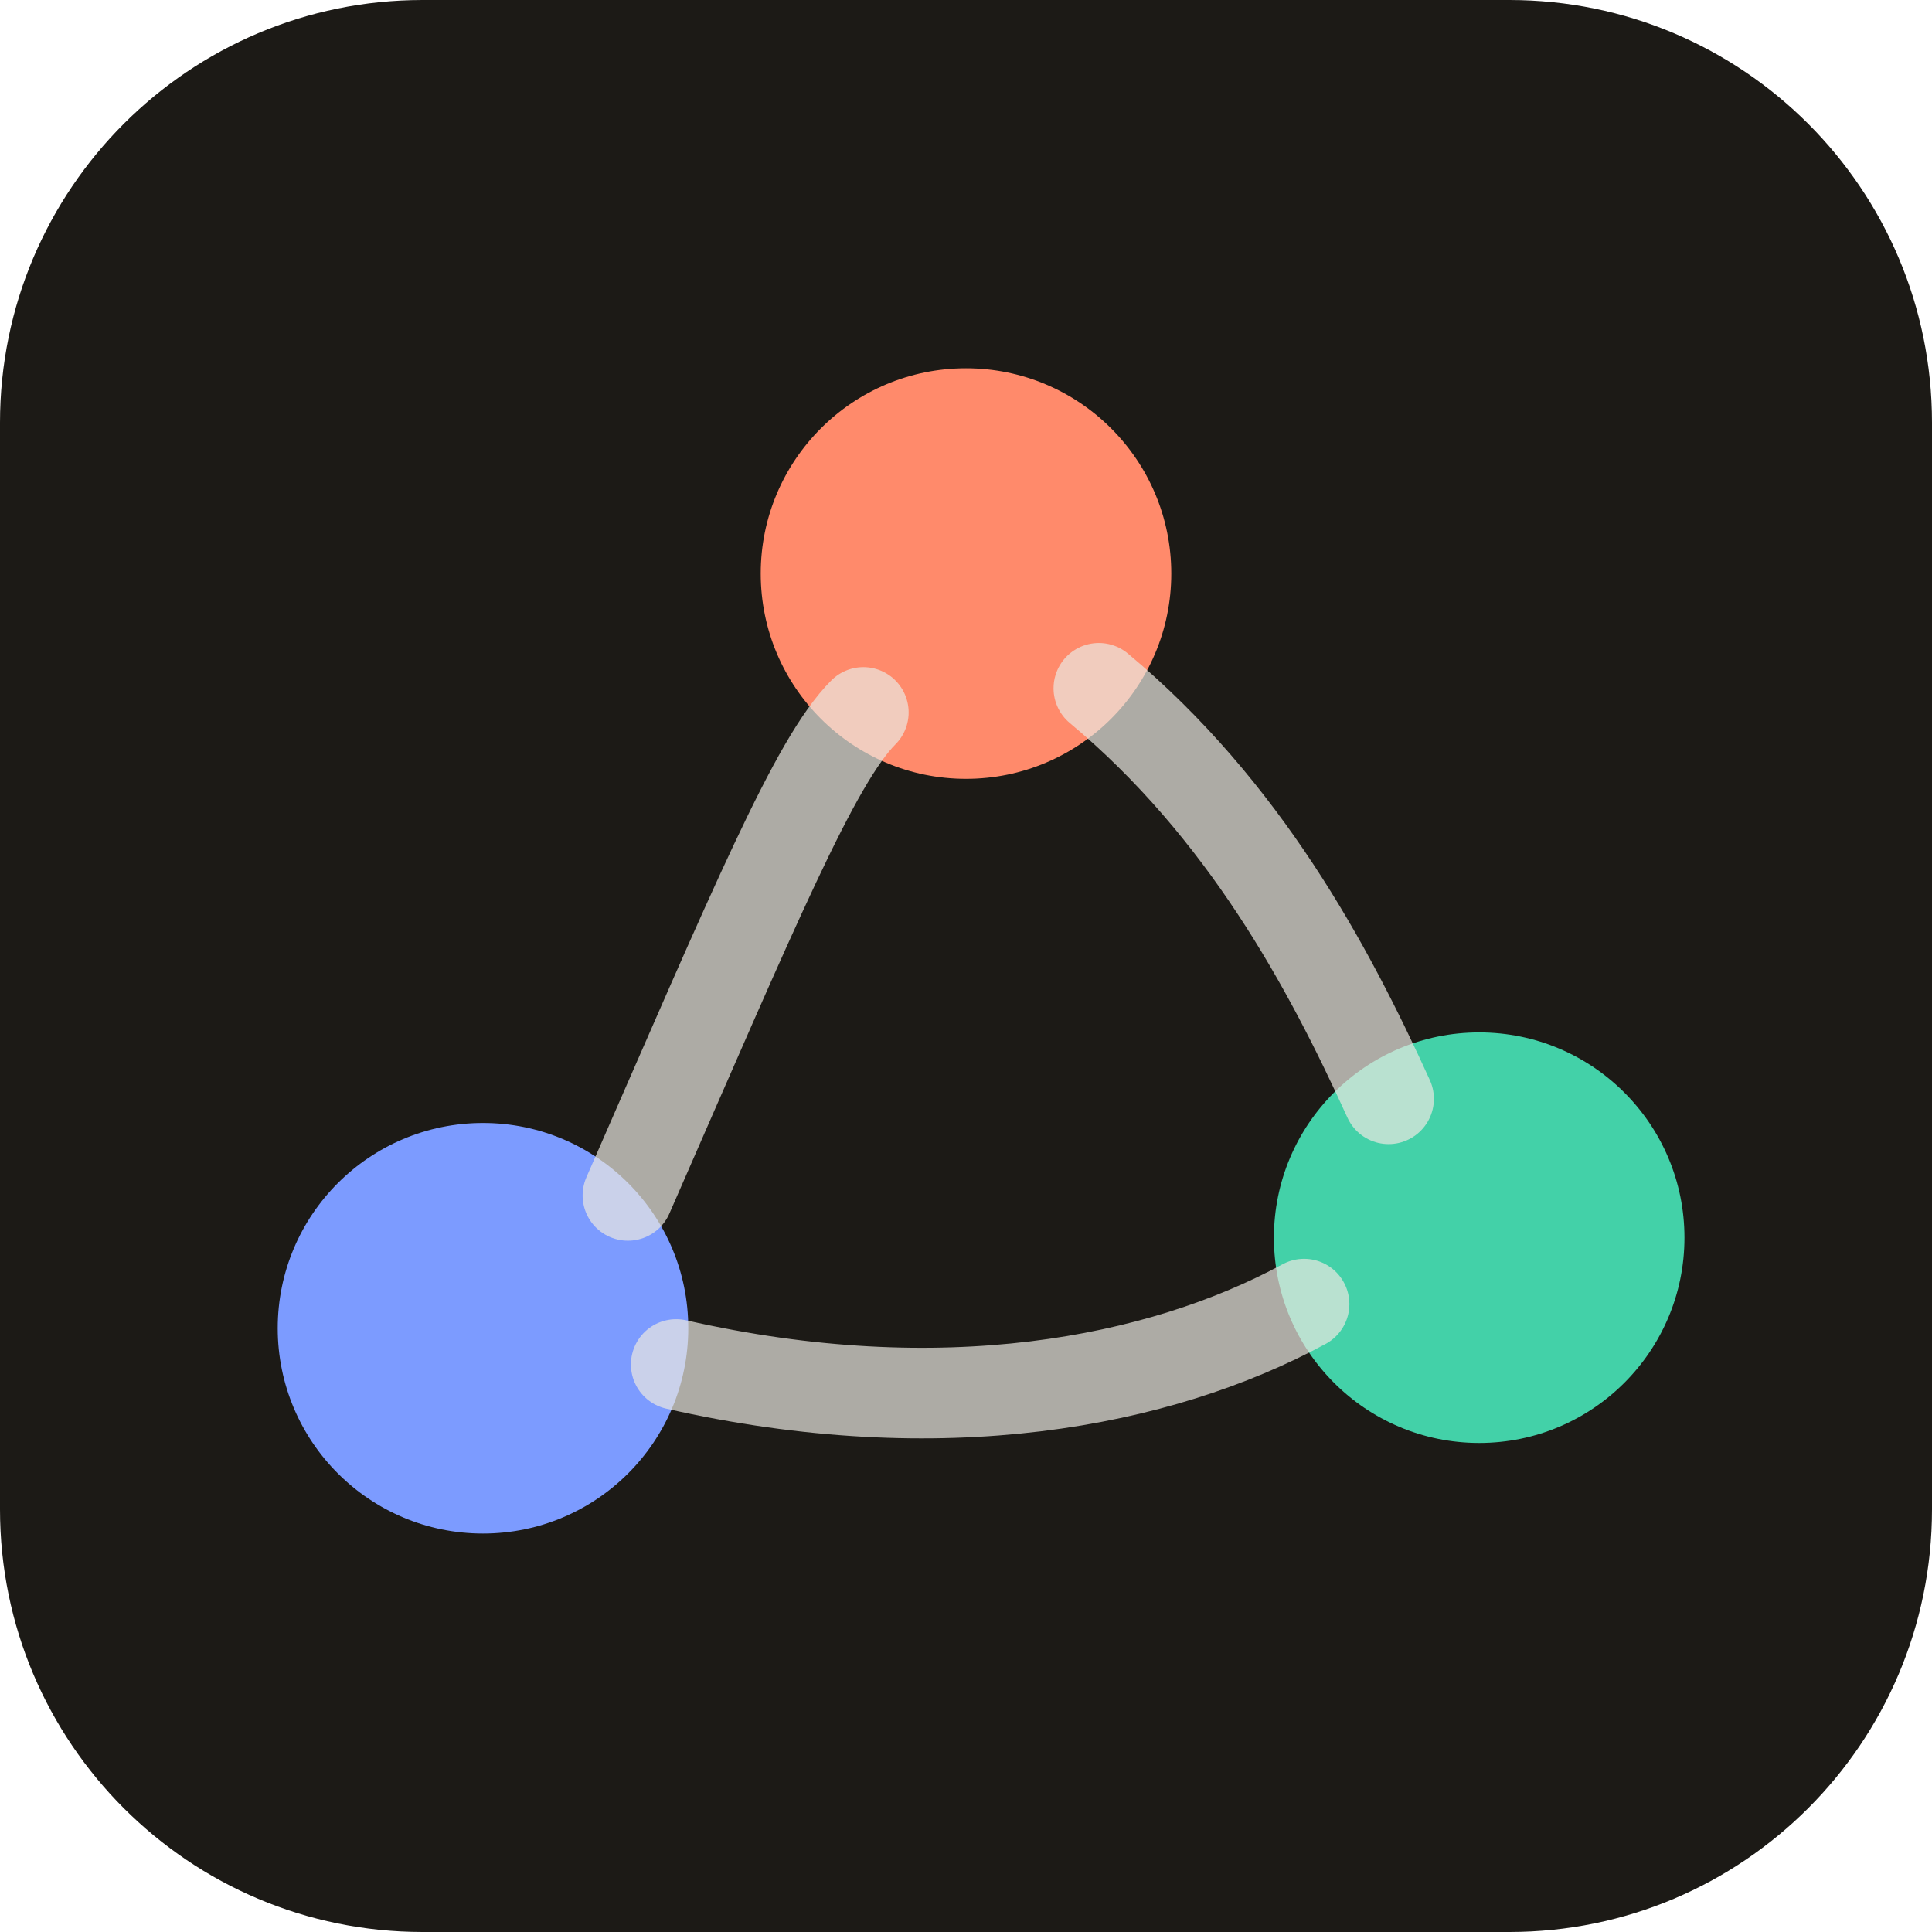
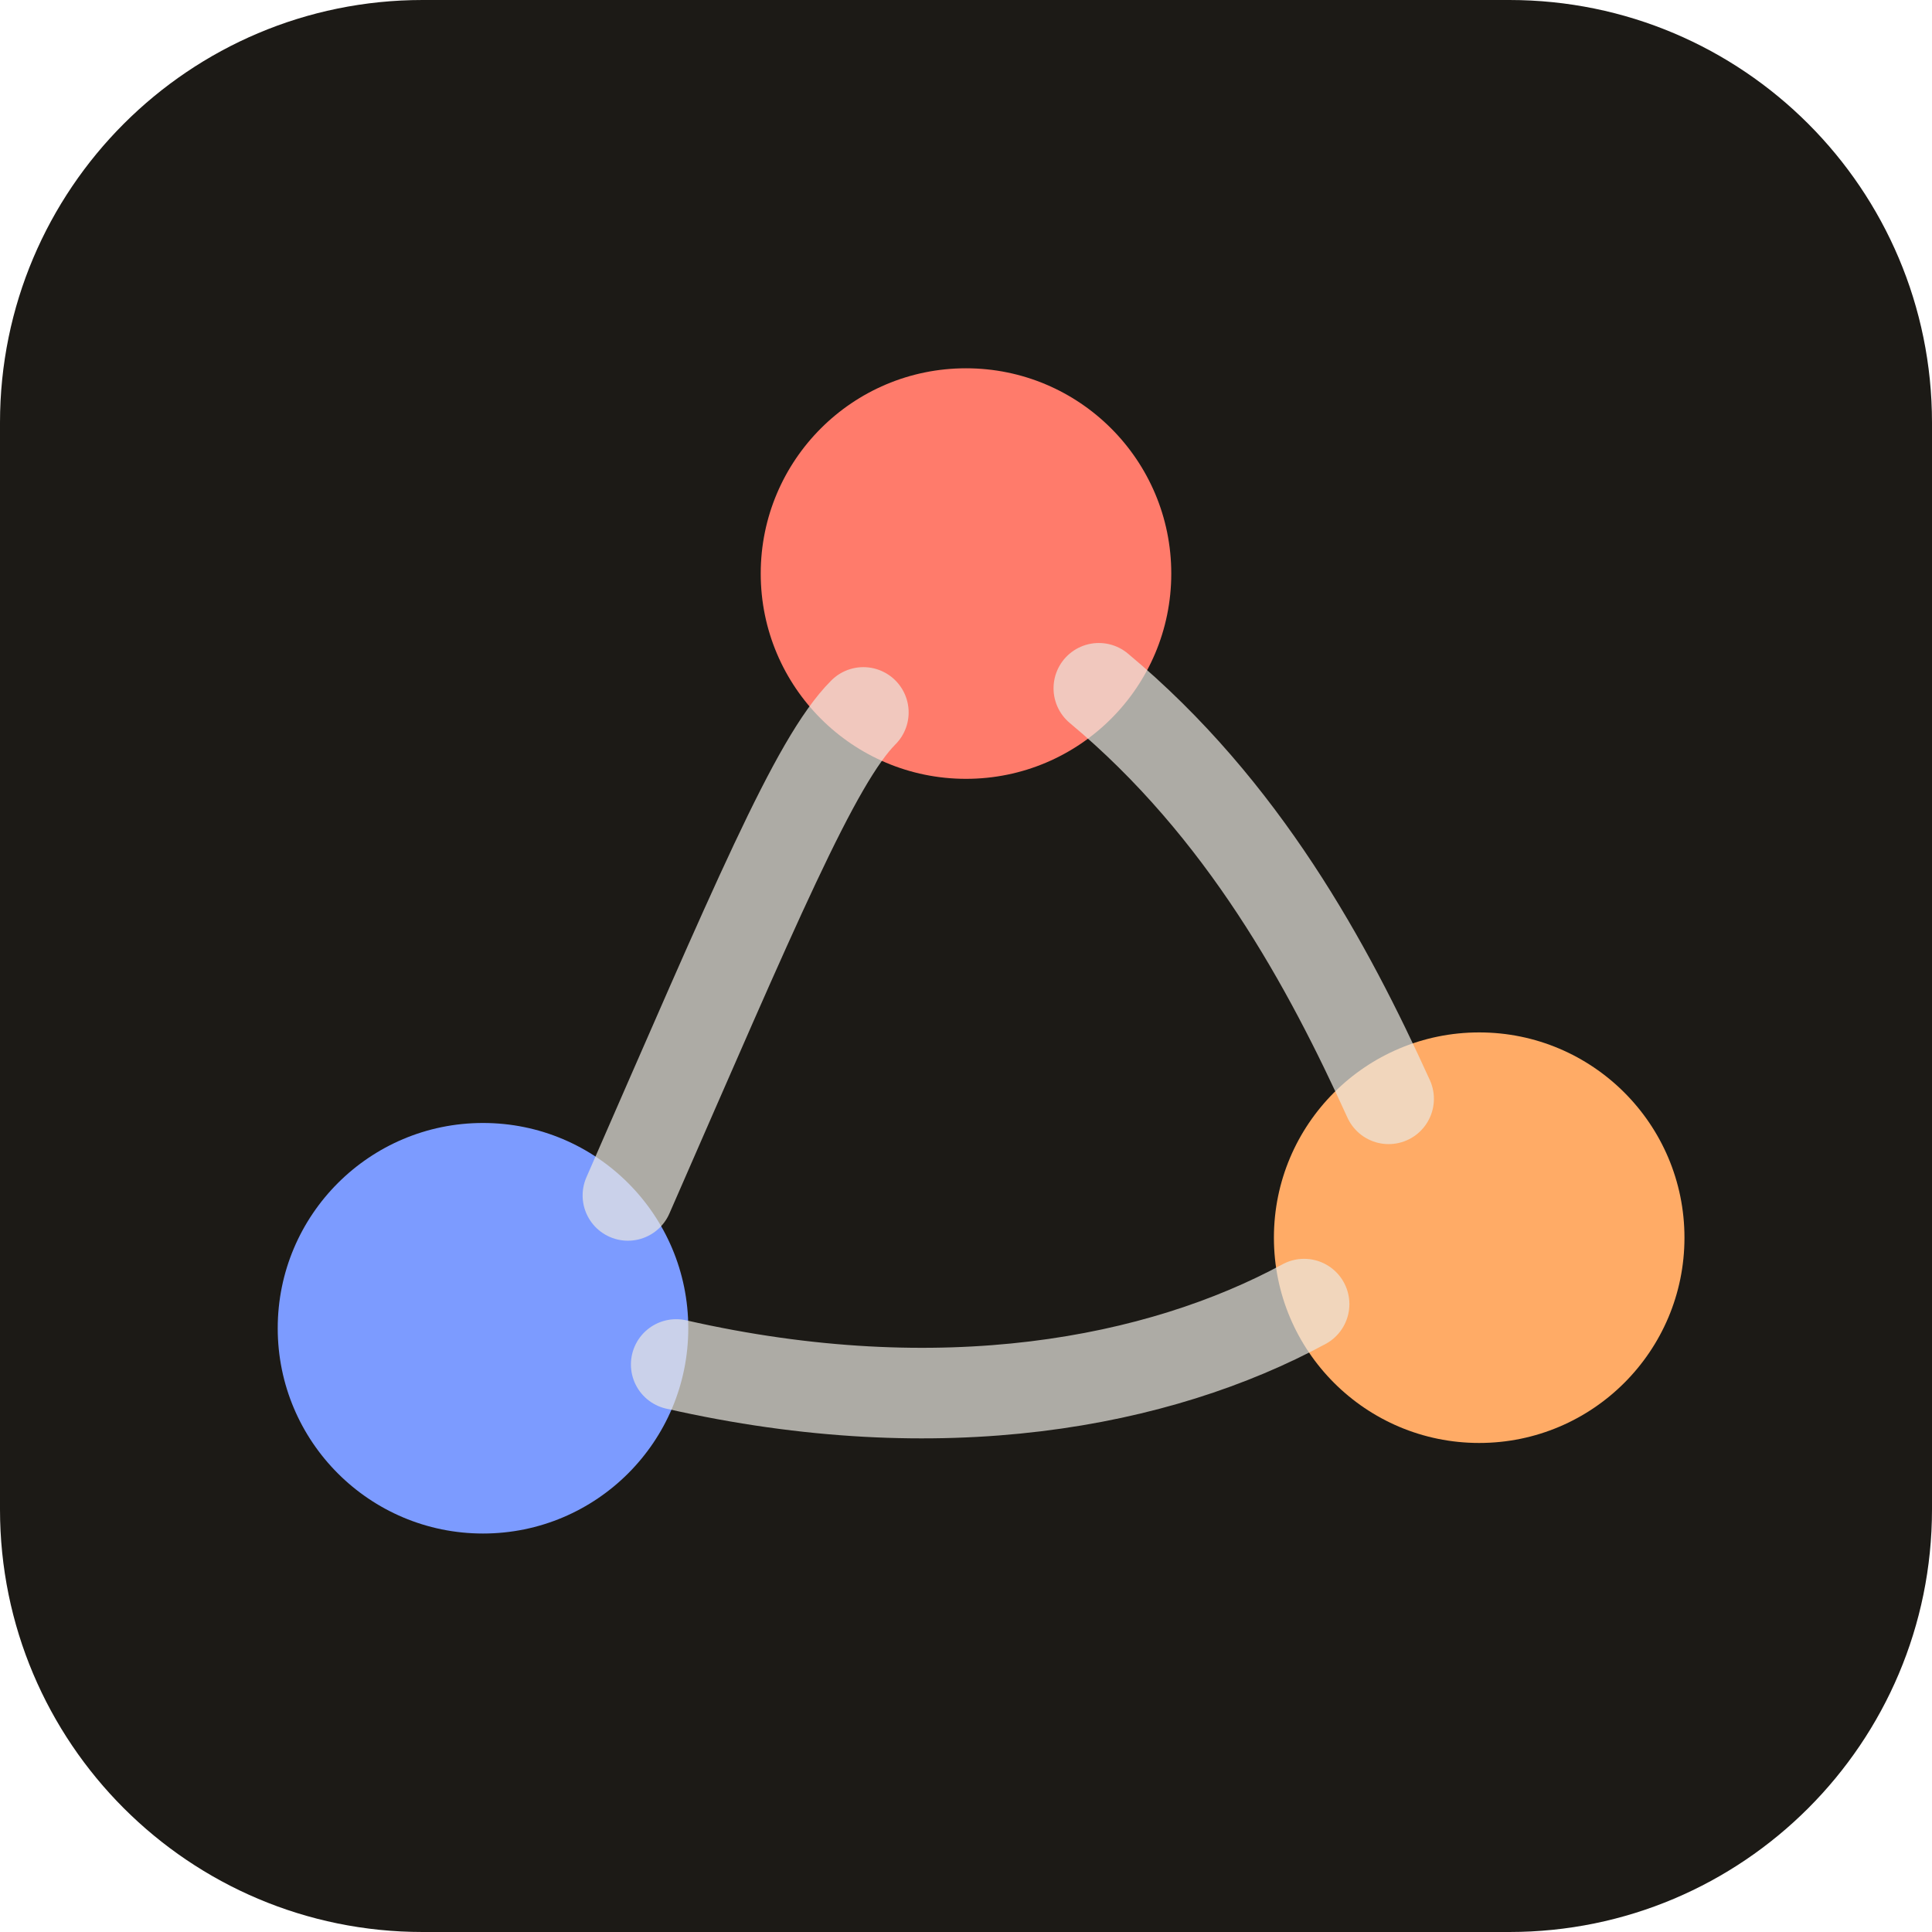
<svg xmlns="http://www.w3.org/2000/svg" viewBox="0 0 32 32">
  <rect width="32" height="32" rx="7" fill="#1c1a16" />
  <circle cx="8" cy="22" r="3.4" fill="#7c9bff" />
-   <circle cx="16" cy="9.5" r="3.4" fill="#ff8a6b" />
-   <circle cx="24.5" cy="20.5" r="3.4" fill="#43d1a8" />
+   <circle cx="16" cy="9.5" r="3.4" fill="#ff7b6b" />
+   <circle cx="24.5" cy="20.5" r="3.4" fill="#ffab66" />
  <path d="M10.4 19.8C12.5 15 13.5 12.6 14.3 11.8M18.2 11.4c2.4 2 3.8 4.6 4.8 6.8M11.2 22.6c4.4 1 8 .3 10.4-1" fill="none" stroke="#ebe8e1" stroke-width="1.5" stroke-linecap="round" opacity=".7" />
</svg>
